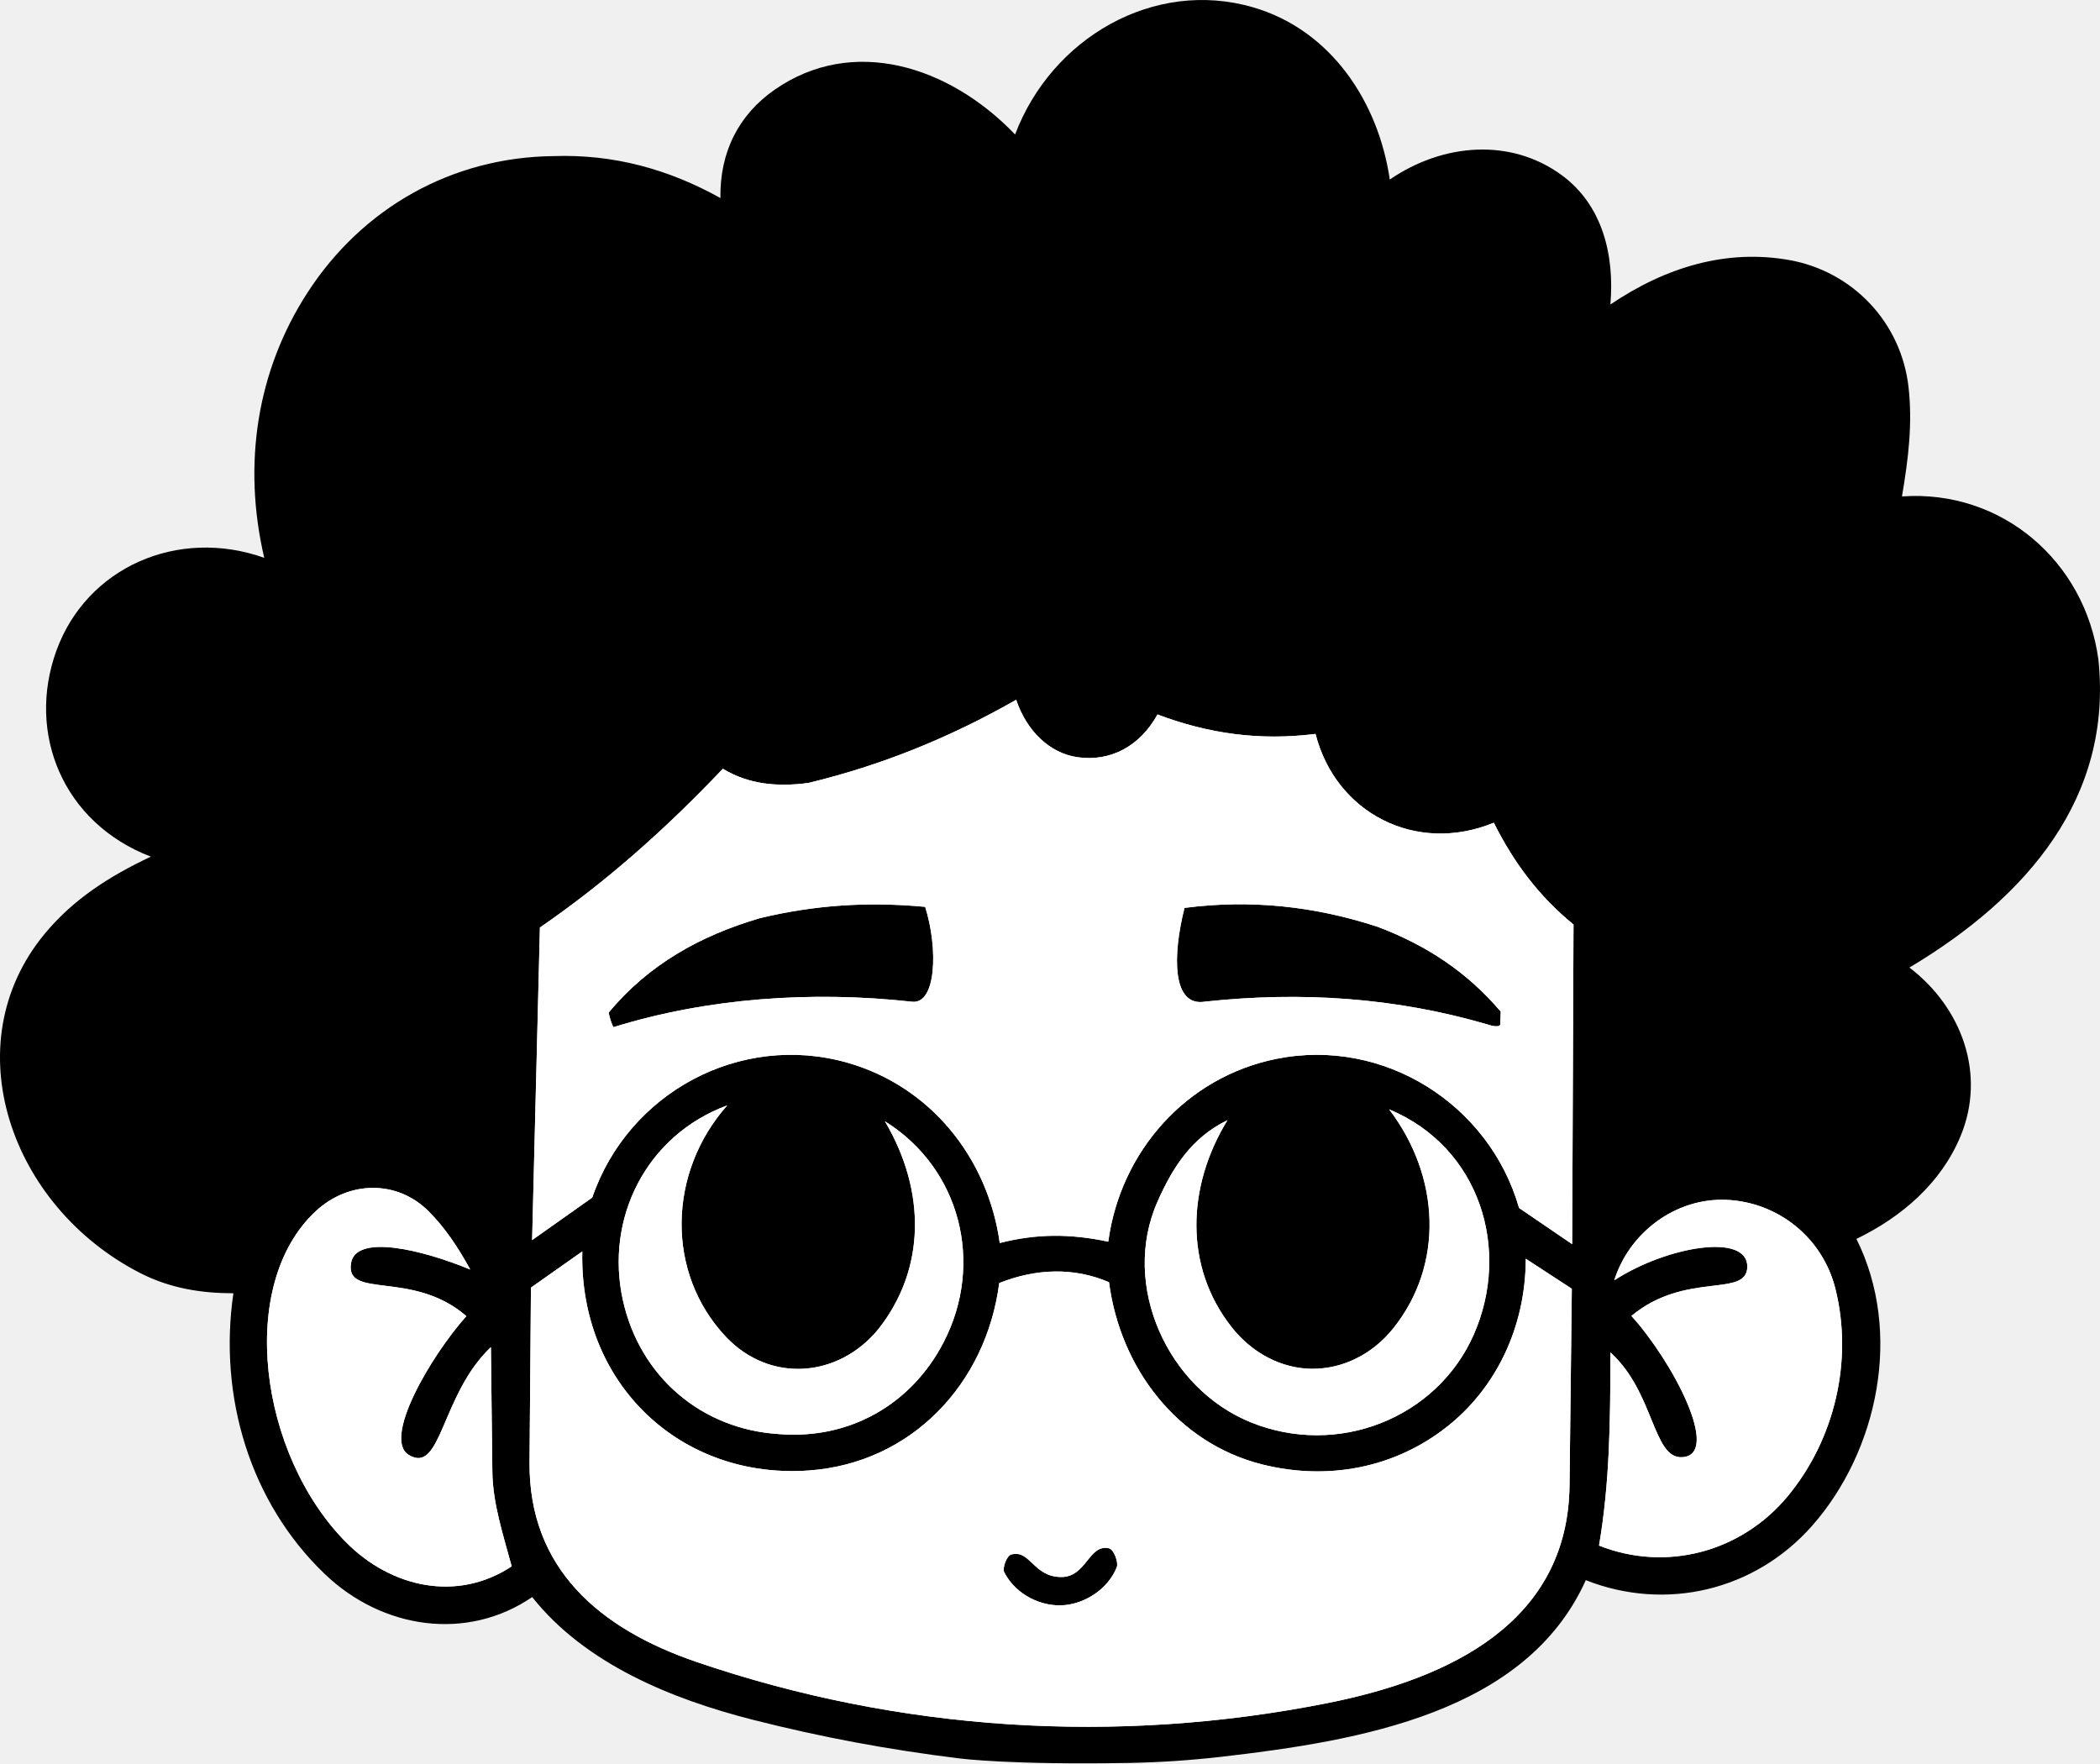
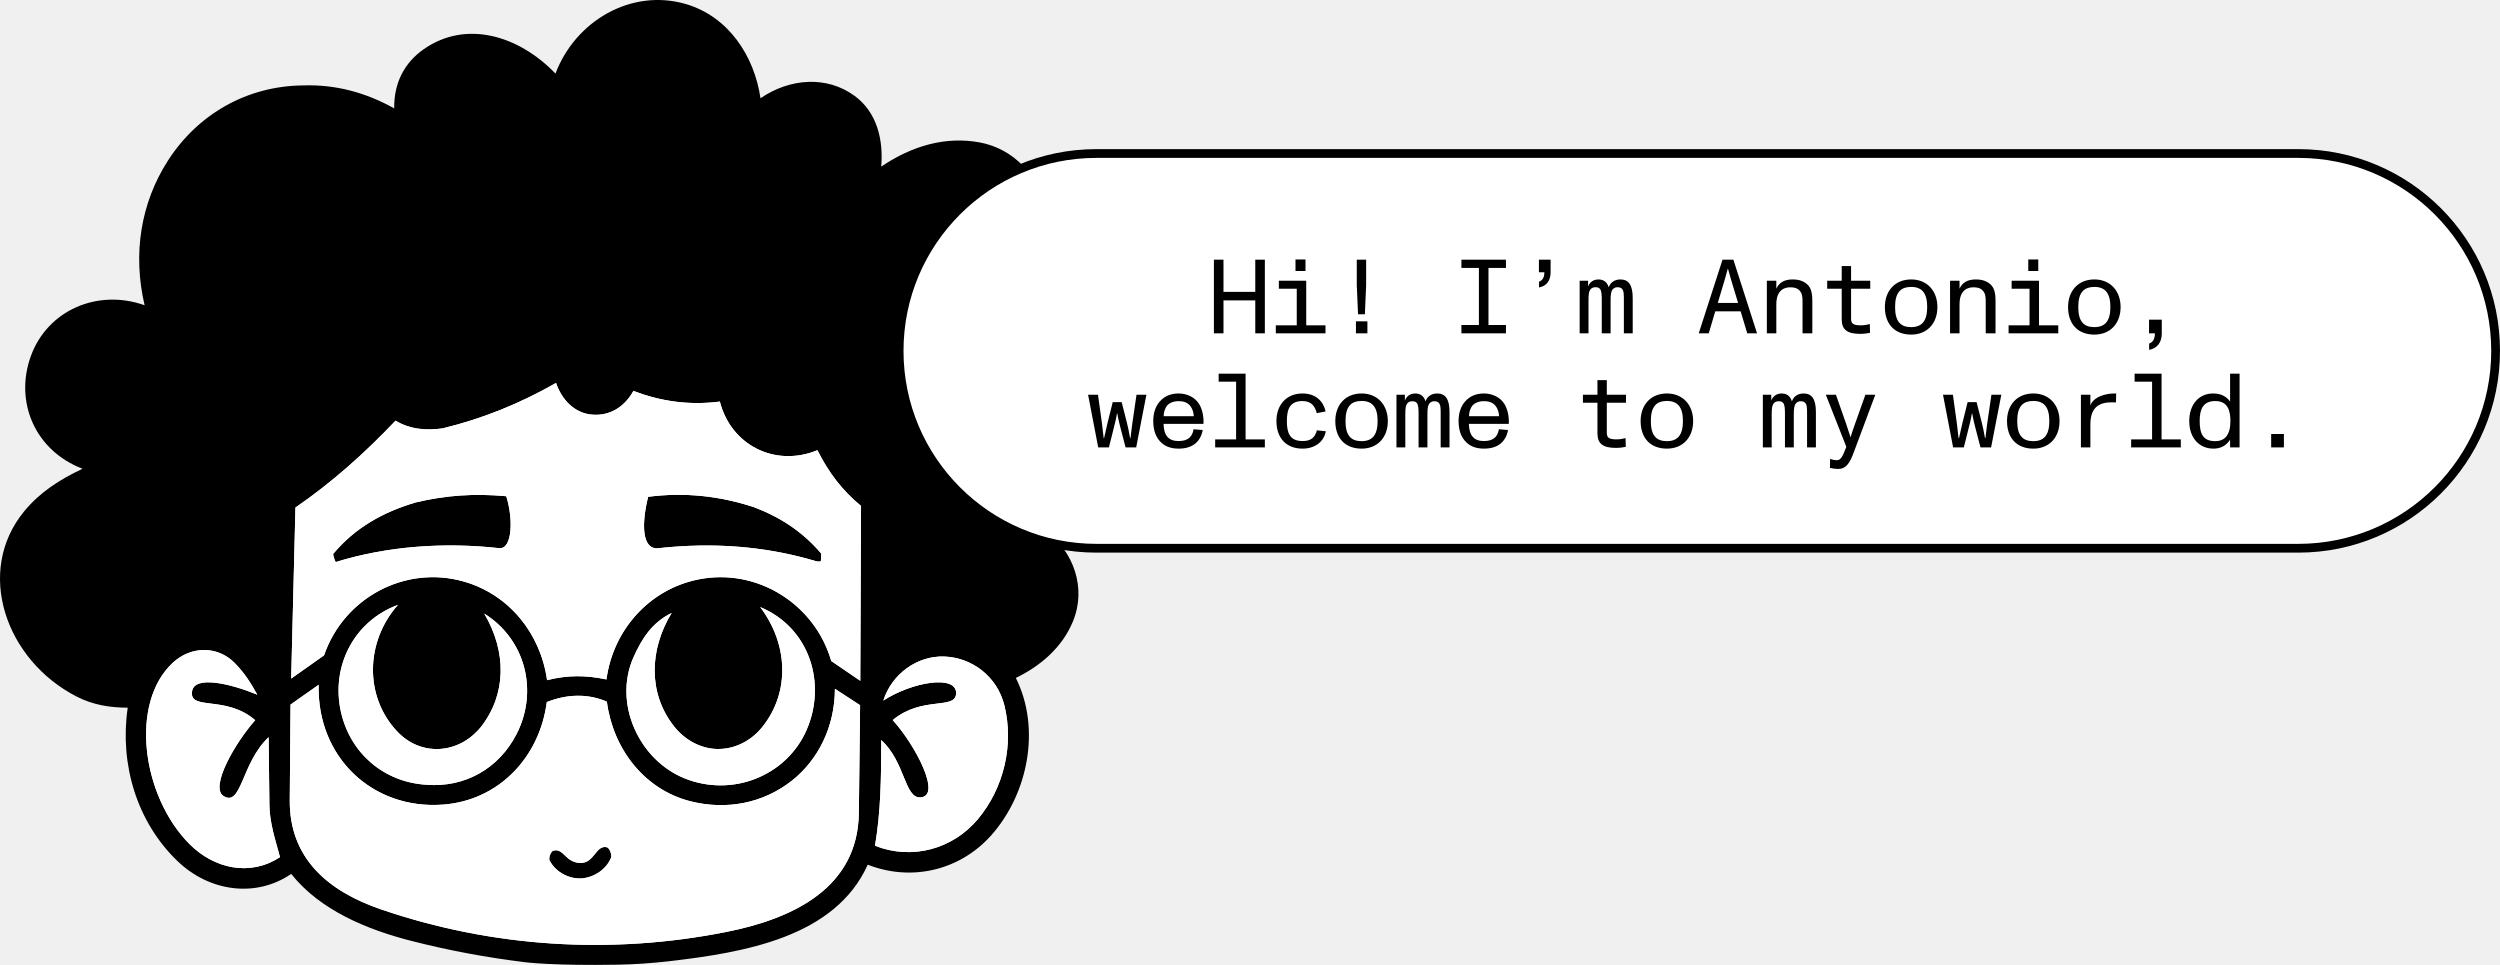
- <svg xmlns="http://www.w3.org/2000/svg" width="131" height="110" viewBox="0 0 131 110" fill="none">
+ <svg xmlns="http://www.w3.org/2000/svg" width="285" height="110" viewBox="0 0 285 110" fill="none">
  <path d="M59.905 109.699C55.456 109.153 51.267 108.376 46.957 107.279C41.872 105.986 36.496 103.781 33.198 99.626C29.158 102.389 23.869 101.652 20.25 98.179C15.6 93.722 13.617 87.122 14.559 80.675C12.58 80.675 10.618 80.372 8.752 79.417C0.64 75.266 -2.892 65.153 2.765 58.279C4.562 56.1 6.805 54.668 9.409 53.439C3.931 51.337 1.637 45.75 3.525 40.571C5.413 35.392 11.093 32.885 16.484 34.798C15.125 28.985 16.009 23.15 19.183 18.252C22.606 12.964 28.194 9.808 34.516 9.738C38.278 9.607 41.715 10.558 44.941 12.355C44.893 9.465 46.102 7.14 48.326 5.595C53.169 2.223 59.185 4.075 63.323 8.39C65.595 2.377 71.98 -1.352 78.182 0.46C83.028 1.877 85.987 6.353 86.696 11.2C90.03 8.918 94.256 8.601 97.427 10.93C99.972 12.8 100.721 15.916 100.458 18.995C103.953 16.63 107.752 15.522 111.653 16.229C115.554 16.936 118.611 20.096 119.06 24.181C119.305 26.419 119.056 28.562 118.647 30.968C124.853 30.53 130.065 34.991 130.901 41.143C131.796 49.722 126.497 55.95 119.111 60.357C122.391 62.857 123.9 67.011 122.307 70.86C121.084 73.819 118.618 75.919 115.806 77.285C118.709 83.109 117.154 90.515 113.045 95.176C109.458 99.24 103.902 100.533 98.924 98.573C95.198 106.838 84.898 108.588 76.154 109.594C74.27 109.809 72.378 109.936 70.482 109.973C63.049 110.108 59.923 109.699 59.923 109.699H59.905ZM69.135 77.457C69.898 71.811 74.014 67.183 79.621 66.053C86.327 64.704 92.908 68.888 94.76 75.354L98.073 77.613L98.157 57.674C95.984 55.892 94.439 53.822 93.186 51.322C88.347 53.312 83.328 50.739 82.064 45.782C78.547 46.227 75.34 45.753 72.206 44.569C71.107 46.562 69.262 47.528 67.221 47.236C65.486 46.989 64.05 45.611 63.389 43.654C59.214 46.034 54.992 47.736 50.43 48.84C48.505 49.099 46.701 48.935 45.094 47.955C41.536 51.701 37.847 54.992 33.68 57.86L33.194 77.358L36.945 74.705C39.191 68.159 46.175 64.391 52.863 66.293C58.027 67.762 61.621 72.209 62.366 77.54C64.697 76.946 66.8 76.961 69.131 77.457H69.135ZM55.197 69.942C57.79 74.326 57.735 79.188 54.791 82.912C52.311 85.948 48.031 86.305 45.276 83.386C41.514 79.399 41.65 73.141 45.364 68.954C40.32 70.816 37.716 75.999 38.859 81.13C39.915 85.861 43.739 89.17 48.618 89.462C53.023 89.811 56.877 87.585 58.871 83.714C61.395 78.823 59.934 72.897 55.193 69.942H55.197ZM76.567 69.88C74.325 70.966 73.152 72.839 72.217 74.938C69.883 80.183 72.86 86.63 78.017 88.722C83.456 90.93 89.632 88.463 91.93 83.269C94.271 77.971 92.346 71.574 86.659 69.202C89.855 73.404 90.092 78.903 86.907 82.872C85.603 84.498 83.755 85.398 81.849 85.387C79.942 85.376 78.109 84.407 76.841 82.799C73.846 79.009 74.043 74.002 76.571 69.88H76.567ZM25.506 90.763C23.858 89.775 26.806 84.676 29.092 82.1C25.732 79.195 21.539 81.079 21.897 78.801C22.186 76.972 26.273 77.93 29.334 79.195C28.588 77.832 27.792 76.618 26.733 75.558C24.771 73.597 21.769 73.637 19.702 75.55C14.745 80.146 16.163 90.744 21.594 96.215C24.403 99.043 28.519 99.958 31.919 97.709C31.401 95.781 30.74 93.802 30.714 91.823L30.623 84.035C27.507 86.983 27.551 91.987 25.509 90.766L25.506 90.763ZM100.462 84.367C100.454 88.711 100.418 92.475 99.749 96.415C103.972 98.088 108.647 96.794 111.51 93.347C114.454 89.8 115.609 84.877 114.498 80.409C113.684 77.139 110.846 74.978 107.69 74.847C104.534 74.716 101.649 76.87 100.699 79.866C103.99 77.734 109.056 76.881 108.998 79.046C108.943 80.966 105.13 79.29 101.769 82.089C104.352 84.939 107.398 90.755 104.936 90.901C103.099 91.01 103.208 86.859 100.465 84.37L100.462 84.367ZM98.047 80.39L95.18 78.521C95.169 82.814 93.306 86.597 90.282 88.988C86.999 91.586 82.824 92.374 78.74 91.353C73.463 90.03 69.887 85.376 69.182 79.986C66.987 79.042 64.616 79.129 62.334 80.037C61.512 86.356 56.833 91.269 50.474 91.728C42.493 92.304 36.131 86.36 36.324 78.065L33.121 80.321L33.033 91.215C32.979 97.829 37.376 101.598 43.443 103.671C56.128 108.005 69.653 108.857 82.806 106.241C90.538 104.703 97.81 101.164 97.909 92.658L98.051 80.401L98.047 80.39Z" fill="black" />
  <path d="M55.197 69.942C59.938 72.897 61.395 78.823 58.875 83.714C56.88 87.585 53.027 89.811 48.622 89.462C43.742 89.17 39.918 85.861 38.863 81.13C37.716 75.995 40.324 70.816 45.368 68.954C41.653 73.141 41.518 79.399 45.28 83.386C48.034 86.305 52.315 85.948 54.795 82.912C57.739 79.191 57.794 74.326 55.2 69.942H55.197Z" fill="white" />
  <path d="M76.567 69.88C74.04 74.002 73.843 79.009 76.838 82.799C78.109 84.407 79.946 85.376 81.845 85.387C83.744 85.398 85.603 84.494 86.904 82.872C90.089 78.903 89.851 73.404 86.655 69.202C92.342 71.578 94.267 77.974 91.926 83.269C89.629 88.463 83.452 90.93 78.014 88.722C72.856 86.63 69.88 80.186 72.213 74.938C73.148 72.839 74.321 70.966 76.564 69.88H76.567Z" fill="white" />
  <path d="M56.899 62.489C50.627 61.796 44.141 62.255 38.271 64.074C38.165 63.928 38.001 63.389 37.972 63.163C40.47 60.156 43.688 58.367 47.41 57.273C50.828 56.457 54.101 56.235 57.713 56.57C58.539 59.201 58.396 62.653 56.899 62.489Z" fill="black" />
  <path d="M92.755 63.895C86.995 62.219 81.158 61.84 75.183 62.481C73.101 62.839 73.141 59.602 73.89 56.636C78.028 56.096 82.035 56.534 85.943 57.816C88.978 58.965 91.506 60.623 93.617 63.105L93.588 63.899C93.581 64.111 93.018 63.998 92.755 63.892V63.895Z" fill="black" />
  <path d="M62.655 98.106C62.502 97.815 62.808 97.049 63.071 96.976C64.273 96.638 64.448 98.376 66.209 98.376C67.779 98.376 67.922 96.291 69.186 96.587C69.485 96.656 69.788 97.465 69.66 97.778C69.112 99.123 67.736 99.99 66.454 100.125C65.022 100.275 63.404 99.517 62.659 98.11L62.655 98.106Z" fill="black" />
  <path d="M98.047 80.39L95.18 78.521C95.169 82.814 93.306 86.597 90.282 88.988C86.999 91.586 82.824 92.374 78.74 91.353C73.463 90.03 69.887 85.376 69.182 79.986C66.987 79.042 64.616 79.129 62.334 80.037C61.512 86.356 56.833 91.269 50.474 91.728C42.493 92.304 36.131 86.36 36.324 78.065L33.121 80.321L33.033 91.215C32.979 97.829 37.376 101.598 43.443 103.671C56.128 108.005 69.653 108.857 82.806 106.241C90.538 104.703 97.81 101.164 97.909 92.658L98.051 80.401L98.047 80.39ZM63.071 96.976C62.808 97.049 62.502 97.815 62.655 98.106L62.659 98.11C63.404 99.517 65.022 100.275 66.454 100.125C67.736 99.99 69.112 99.123 69.66 97.778C69.788 97.465 69.485 96.656 69.186 96.587C67.922 96.291 67.779 98.376 66.209 98.376C64.448 98.376 64.273 96.638 63.071 96.976Z" fill-rule="evenodd" clip-rule="evenodd" fill="white" />
  <path d="M69.135 77.457C69.898 71.811 74.014 67.183 79.621 66.053C86.327 64.704 92.908 68.888 94.76 75.354L98.073 77.613L98.157 57.674C95.984 55.892 94.439 53.822 93.186 51.322C88.347 53.312 83.328 50.739 82.064 45.782C78.547 46.227 75.34 45.753 72.206 44.569C71.107 46.562 69.262 47.528 67.221 47.236C65.486 46.989 64.05 45.611 63.389 43.654C59.214 46.034 54.992 47.736 50.43 48.84C48.505 49.099 46.701 48.935 45.094 47.955C41.536 51.701 37.847 54.992 33.68 57.86L33.194 77.358L36.945 74.705C39.191 68.159 46.175 64.391 52.863 66.293C58.027 67.762 61.621 72.209 62.366 77.54C64.697 76.946 66.8 76.961 69.131 77.457H69.135ZM38.271 64.074C44.141 62.255 50.627 61.796 56.899 62.489C58.396 62.653 58.539 59.201 57.713 56.57C54.101 56.235 50.828 56.457 47.41 57.273C43.688 58.367 40.47 60.156 37.972 63.163C38.001 63.389 38.165 63.928 38.271 64.074ZM75.183 62.481C81.158 61.84 86.995 62.219 92.755 63.895V63.892C93.018 63.998 93.581 64.111 93.588 63.899L93.617 63.105C91.506 60.623 88.978 58.965 85.943 57.816C82.035 56.534 78.028 56.096 73.89 56.636C73.141 59.602 73.101 62.839 75.183 62.481Z" fill-rule="evenodd" clip-rule="evenodd" fill="white" />
  <path d="M25.506 90.763C23.858 89.775 26.806 84.676 29.092 82.1C25.732 79.195 21.539 81.079 21.897 78.801C22.186 76.972 26.273 77.93 29.334 79.195C28.588 77.832 27.792 76.618 26.733 75.558C24.771 73.597 21.769 73.637 19.702 75.55C14.745 80.146 16.163 90.744 21.594 96.215C24.403 99.043 28.519 99.958 31.919 97.709C31.401 95.781 30.74 93.802 30.714 91.823L30.623 84.035C27.507 86.983 27.551 91.987 25.509 90.766L25.506 90.763Z" fill="white" />
  <path d="M100.462 84.367C100.454 88.711 100.418 92.475 99.749 96.415C103.972 98.088 108.647 96.794 111.51 93.347C114.454 89.8 115.609 84.877 114.498 80.409C113.684 77.139 110.846 74.978 107.69 74.847C104.534 74.716 101.649 76.87 100.699 79.866C103.99 77.734 109.056 76.881 108.998 79.046C108.943 80.966 105.13 79.29 101.769 82.089C104.352 84.939 107.398 90.755 104.936 90.901C103.099 91.01 103.208 86.859 100.465 84.37L100.462 84.367Z" fill="white" />
+   <rect x="102.5" y="17.5" width="182" height="45" rx="22.5" fill="white" />
+   <rect x="102.5" y="17.5" width="182" height="45" rx="22.5" stroke="black" />
+   <path d="M138.385 38V29.6H139.477V33.272H143.101V29.6H144.193V38H143.101V34.244H139.477V38H138.385ZM145.442 38V37.088H147.83V32.912H145.79V32H148.91V37.088H151.106V38H145.442ZM147.686 30.896V29.576H148.826V30.896H147.686ZM154.816 35.828L154.672 32.492V29.6H155.74V32.492L155.596 35.828H154.816ZM154.576 38V36.632H155.884V38H154.576ZM166.602 38V37.052H168.594V30.548H166.602V29.6H171.678V30.548H169.686V37.052H171.678V38H166.602ZM175.448 32.108C175.748 32 176.048 31.772 176.06 31.04H175.436V29.6H176.768V31.064C176.768 32 176.288 32.624 175.448 32.768V32.108ZM180.081 38V32H181.041V32.66C181.113 32.468 181.197 32.336 181.317 32.216C181.533 31.988 181.845 31.856 182.217 31.856C182.829 31.856 183.225 32.18 183.393 32.756C183.489 32.504 183.609 32.312 183.801 32.156C184.041 31.964 184.353 31.856 184.725 31.856C185.673 31.856 186.129 32.504 186.129 33.98V38H185.121V34.232C185.121 33.548 185.121 33.152 184.905 32.924C184.797 32.804 184.629 32.744 184.401 32.744C184.209 32.744 184.029 32.792 183.873 32.96C183.657 33.2 183.609 33.536 183.609 34.268V38H182.601V34.232C182.601 33.572 182.577 33.152 182.397 32.936C182.277 32.792 182.121 32.744 181.881 32.744C181.689 32.744 181.473 32.804 181.353 32.948C181.125 33.212 181.089 33.548 181.089 34.268V38H180.081ZM193.656 38L196.368 29.6H197.604L200.304 38H199.188L198.432 35.492H195.54L194.796 38H193.656ZM195.828 34.532H198.144L197.376 32L196.992 30.644H196.968L196.584 32L195.828 34.532ZM201.421 38V32H202.501V32.912C202.801 32.24 203.389 31.856 204.349 31.856C205.141 31.856 205.705 32.072 206.137 32.528C206.605 33.032 206.605 33.908 206.605 34.436V38H205.489V34.496C205.489 33.944 205.489 33.464 205.129 33.104C204.793 32.768 204.397 32.756 204.061 32.756C203.533 32.756 202.501 32.972 202.501 34.688V38H201.421ZM212.067 38.06C210.603 38.06 209.955 37.604 209.955 36.392V32.912H208.299V32H209.955V30.332H211.023V32H213.207V32.912H211.023V36.356C211.023 36.92 211.311 37.088 212.151 37.088C212.475 37.088 212.871 37.028 213.159 36.944L213.183 37.94C212.931 38 212.487 38.06 212.067 38.06ZM217.876 38.144C216.004 38.144 214.876 36.956 214.876 35C214.876 33.176 216.016 31.856 217.876 31.856C219.712 31.856 220.864 33.188 220.864 35C220.864 36.884 219.676 38.144 217.876 38.144ZM217.876 37.292C218.488 37.292 218.92 37.112 219.208 36.788C219.556 36.392 219.7 35.78 219.7 35C219.7 34.22 219.556 33.596 219.196 33.2C218.908 32.888 218.488 32.708 217.876 32.708C217.288 32.708 216.856 32.864 216.568 33.164C216.184 33.56 216.04 34.196 216.04 35C216.04 35.804 216.184 36.44 216.568 36.836C216.856 37.136 217.276 37.292 217.876 37.292ZM222.306 38V32H223.386V32.912C223.686 32.24 224.274 31.856 225.234 31.856C226.026 31.856 226.59 32.072 227.022 32.528C227.49 33.032 227.49 33.908 227.49 34.436V38H226.374V34.496C226.374 33.944 226.374 33.464 226.014 33.104C225.678 32.768 225.282 32.756 224.946 32.756C224.418 32.756 223.386 32.972 223.386 34.688V38H222.306ZM228.979 38V37.088H231.367V32.912H229.327V32H232.447V37.088H234.643V38H228.979ZM231.223 30.896V29.576H232.363V30.896H231.223ZM238.76 38.144C236.888 38.144 235.76 36.956 235.76 35C235.76 33.176 236.9 31.856 238.76 31.856C240.596 31.856 241.748 33.188 241.748 35C241.748 36.884 240.56 38.144 238.76 38.144ZM238.76 37.292C239.372 37.292 239.804 37.112 240.092 36.788C240.44 36.392 240.584 35.78 240.584 35C240.584 34.22 240.44 33.596 240.08 33.2C239.792 32.888 239.372 32.708 238.76 32.708C238.172 32.708 237.74 32.864 237.452 33.164C237.068 33.56 236.924 34.196 236.924 35C236.924 35.804 237.068 36.44 237.452 36.836C237.74 37.136 238.16 37.292 238.76 37.292ZM245.002 39.164C245.326 39.044 245.65 38.792 245.662 38H244.99V36.44H246.442V38.024C246.442 39.044 245.914 39.716 245.002 39.884V39.164ZM125.194 51L124.042 45H125.17L125.614 48.204L125.818 49.944H125.866L126.262 48.204L126.85 45.84H127.87L128.47 48.204C128.566 48.6 128.734 49.332 128.83 49.944H128.878C128.974 49.176 129.022 48.684 129.094 48.204L129.562 45H130.69L129.526 51H128.314L127.726 48.744C127.666 48.516 127.474 47.76 127.378 47.16H127.33C127.246 47.724 127.078 48.36 126.982 48.744L126.418 51H125.194ZM134.363 51.144C133.439 51.144 132.719 50.868 132.203 50.268C131.699 49.704 131.471 48.924 131.471 47.988C131.471 47.1 131.723 46.32 132.227 45.756C132.755 45.156 133.487 44.856 134.351 44.856C135.299 44.856 136.199 45.264 136.691 46.044C137.051 46.62 137.243 47.472 137.195 48.324H132.647C132.671 49.644 133.223 50.28 134.351 50.28C135.371 50.28 135.923 49.848 136.067 48.936L137.111 49.02C136.847 50.424 135.887 51.144 134.363 51.144ZM136.091 47.448C136.079 47.112 135.971 46.68 135.767 46.38C135.455 45.924 135.011 45.732 134.363 45.732C133.691 45.732 133.187 45.984 132.947 46.38C132.731 46.728 132.659 47.16 132.659 47.448H136.091ZM138.529 51V50.088H140.917V43.512H138.925V42.6H141.997V50.088H144.193V51H138.529ZM148.49 51.144C146.654 51.144 145.514 49.968 145.514 48C145.514 46.152 146.654 44.856 148.49 44.856C150.014 44.856 150.878 45.768 151.118 46.908L150.11 47.1C149.93 46.404 149.57 45.72 148.49 45.72C147.806 45.72 147.374 45.924 147.098 46.284C146.798 46.692 146.702 47.292 146.702 48C146.702 49.356 147.038 50.28 148.49 50.28C149.414 50.28 149.894 49.92 150.122 49.056L151.142 49.164C150.926 50.376 149.882 51.144 148.49 51.144ZM155.224 51.144C153.352 51.144 152.224 49.956 152.224 48C152.224 46.176 153.364 44.856 155.224 44.856C157.06 44.856 158.212 46.188 158.212 48C158.212 49.884 157.024 51.144 155.224 51.144ZM155.224 50.292C155.836 50.292 156.268 50.112 156.556 49.788C156.904 49.392 157.048 48.78 157.048 48C157.048 47.22 156.904 46.596 156.544 46.2C156.256 45.888 155.836 45.708 155.224 45.708C154.636 45.708 154.204 45.864 153.916 46.164C153.532 46.56 153.388 47.196 153.388 48C153.388 48.804 153.532 49.44 153.916 49.836C154.204 50.136 154.624 50.292 155.224 50.292ZM159.197 51V45H160.157V45.66C160.229 45.468 160.313 45.336 160.433 45.216C160.649 44.988 160.961 44.856 161.333 44.856C161.945 44.856 162.341 45.18 162.509 45.756C162.605 45.504 162.725 45.312 162.917 45.156C163.157 44.964 163.469 44.856 163.841 44.856C164.789 44.856 165.245 45.504 165.245 46.98V51H164.237V47.232C164.237 46.548 164.237 46.152 164.021 45.924C163.913 45.804 163.745 45.744 163.517 45.744C163.325 45.744 163.145 45.792 162.989 45.96C162.773 46.2 162.725 46.536 162.725 47.268V51H161.717V47.232C161.717 46.572 161.693 46.152 161.513 45.936C161.393 45.792 161.237 45.744 160.997 45.744C160.805 45.744 160.589 45.804 160.469 45.948C160.241 46.212 160.205 46.548 160.205 47.268V51H159.197ZM169.17 51.144C168.246 51.144 167.526 50.868 167.01 50.268C166.506 49.704 166.278 48.924 166.278 47.988C166.278 47.1 166.53 46.32 167.034 45.756C167.562 45.156 168.294 44.856 169.158 44.856C170.106 44.856 171.006 45.264 171.498 46.044C171.858 46.62 172.05 47.472 172.002 48.324H167.454C167.478 49.644 168.03 50.28 169.158 50.28C170.178 50.28 170.73 49.848 170.874 48.936L171.918 49.02C171.654 50.424 170.694 51.144 169.17 51.144ZM170.898 47.448C170.886 47.112 170.778 46.68 170.574 46.38C170.262 45.924 169.818 45.732 169.17 45.732C168.498 45.732 167.994 45.984 167.754 46.38C167.538 46.728 167.466 47.16 167.466 47.448H170.898ZM184.221 51.06C182.757 51.06 182.109 50.604 182.109 49.392V45.912H180.453V45H182.109V43.332H183.177V45H185.361V45.912H183.177V49.356C183.177 49.92 183.465 50.088 184.305 50.088C184.629 50.088 185.025 50.028 185.313 49.944L185.337 50.94C185.085 51 184.641 51.06 184.221 51.06ZM190.031 51.144C188.159 51.144 187.031 49.956 187.031 48C187.031 46.176 188.171 44.856 190.031 44.856C191.867 44.856 193.019 46.188 193.019 48C193.019 49.884 191.831 51.144 190.031 51.144ZM190.031 50.292C190.643 50.292 191.075 50.112 191.363 49.788C191.711 49.392 191.855 48.78 191.855 48C191.855 47.22 191.711 46.596 191.351 46.2C191.063 45.888 190.643 45.708 190.031 45.708C189.443 45.708 189.011 45.864 188.723 46.164C188.339 46.56 188.195 47.196 188.195 48C188.195 48.804 188.339 49.44 188.723 49.836C189.011 50.136 189.431 50.292 190.031 50.292ZM200.965 51V45H201.925V45.66C201.997 45.468 202.081 45.336 202.201 45.216C202.417 44.988 202.729 44.856 203.101 44.856C203.713 44.856 204.109 45.18 204.277 45.756C204.373 45.504 204.493 45.312 204.685 45.156C204.925 44.964 205.237 44.856 205.609 44.856C206.557 44.856 207.013 45.504 207.013 46.98V51H206.005V47.232C206.005 46.548 206.005 46.152 205.789 45.924C205.681 45.804 205.513 45.744 205.285 45.744C205.093 45.744 204.913 45.792 204.757 45.96C204.541 46.2 204.493 46.536 204.493 47.268V51H203.485V47.232C203.485 46.572 203.461 46.152 203.281 45.936C203.161 45.792 203.005 45.744 202.765 45.744C202.573 45.744 202.357 45.804 202.237 45.948C202.009 46.212 201.973 46.548 201.973 47.268V51H200.965ZM209.559 53.46C209.259 53.46 208.911 53.412 208.611 53.34L208.635 52.32C208.851 52.392 209.127 52.464 209.415 52.464C209.871 52.464 210.075 51.984 210.483 50.94L208.143 45H209.295L210.435 48.24L210.963 49.848C211.107 49.404 211.167 49.176 211.503 48.24L212.655 45H213.783L211.335 51.552C210.879 52.788 210.447 53.46 209.559 53.46ZM222.654 51L221.502 45H222.63L223.074 48.204L223.278 49.944H223.326L223.722 48.204L224.31 45.84H225.33L225.93 48.204C226.026 48.6 226.194 49.332 226.29 49.944H226.338C226.434 49.176 226.482 48.684 226.554 48.204L227.022 45H228.15L226.986 51H225.774L225.186 48.744C225.126 48.516 224.934 47.76 224.838 47.16H224.79C224.706 47.724 224.538 48.36 224.442 48.744L223.878 51H222.654ZM231.799 51.144C229.927 51.144 228.799 49.956 228.799 48C228.799 46.176 229.939 44.856 231.799 44.856C233.635 44.856 234.787 46.188 234.787 48C234.787 49.884 233.599 51.144 231.799 51.144ZM231.799 50.292C232.411 50.292 232.843 50.112 233.131 49.788C233.479 49.392 233.623 48.78 233.623 48C233.623 47.22 233.479 46.596 233.119 46.2C232.831 45.888 232.411 45.708 231.799 45.708C231.211 45.708 230.779 45.864 230.491 46.164C230.107 46.56 229.963 47.196 229.963 48C229.963 48.804 230.107 49.44 230.491 49.836C230.779 50.136 231.199 50.292 231.799 50.292ZM237.224 51V45H238.304V46.212C238.58 45.444 239.504 44.988 240.668 44.868C240.788 44.856 241.124 44.856 241.244 44.856L241.22 45.876C241.1 45.864 240.92 45.864 240.752 45.864C239.42 45.864 238.304 46.332 238.304 48.36V51H237.224ZM242.95 51V50.088H245.338V43.512H243.346V42.6H246.418V50.088H248.614V51H242.95ZM252.335 51.144C250.739 51.144 249.575 49.956 249.575 48C249.575 46.104 250.679 44.856 252.299 44.856C253.139 44.856 253.787 45.156 254.231 45.78V42.6H255.311V51H254.231V50.124C253.775 50.82 253.139 51.144 252.335 51.144ZM252.527 50.292C253.091 50.292 253.523 50.112 253.811 49.74C254.111 49.356 254.267 48.78 254.267 48.012C254.267 46.896 254.015 45.72 252.551 45.72C251.843 45.72 251.387 45.948 251.111 46.38C250.859 46.776 250.763 47.316 250.763 48C250.763 49.404 251.123 50.292 252.527 50.292ZM258.913 51V49.476H260.365V51H258.913Z" fill="black" />
</svg>
